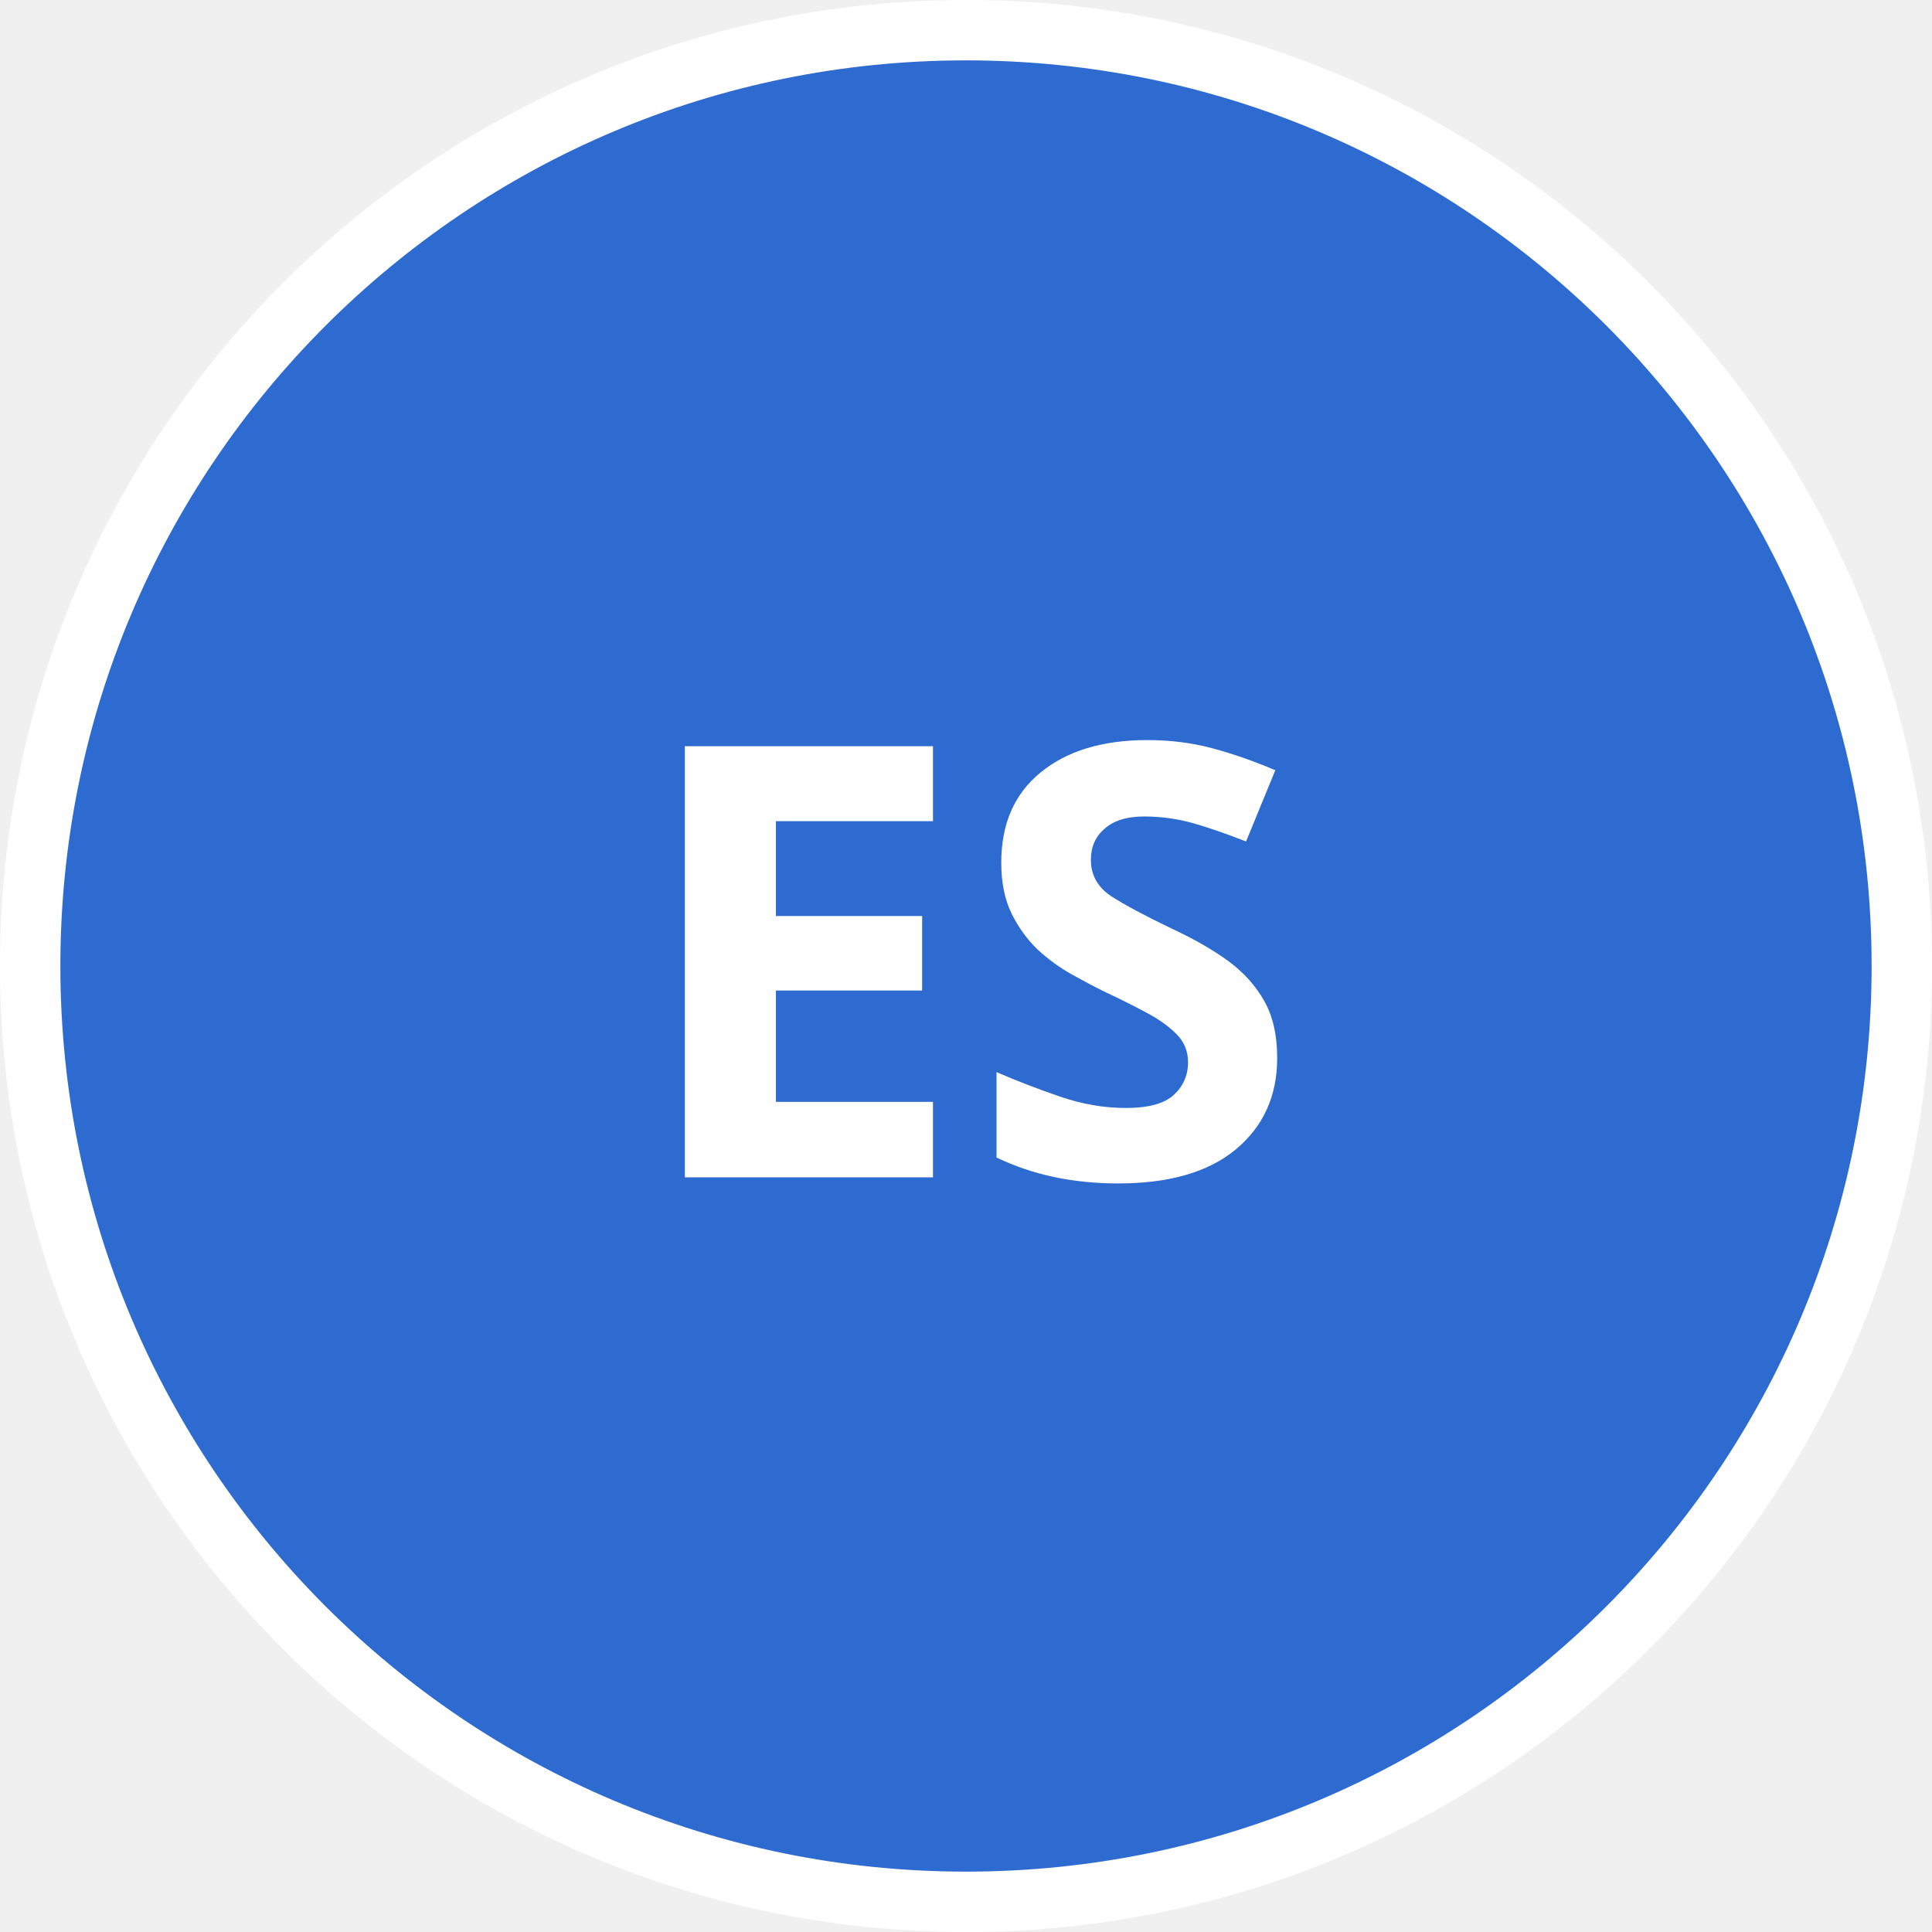
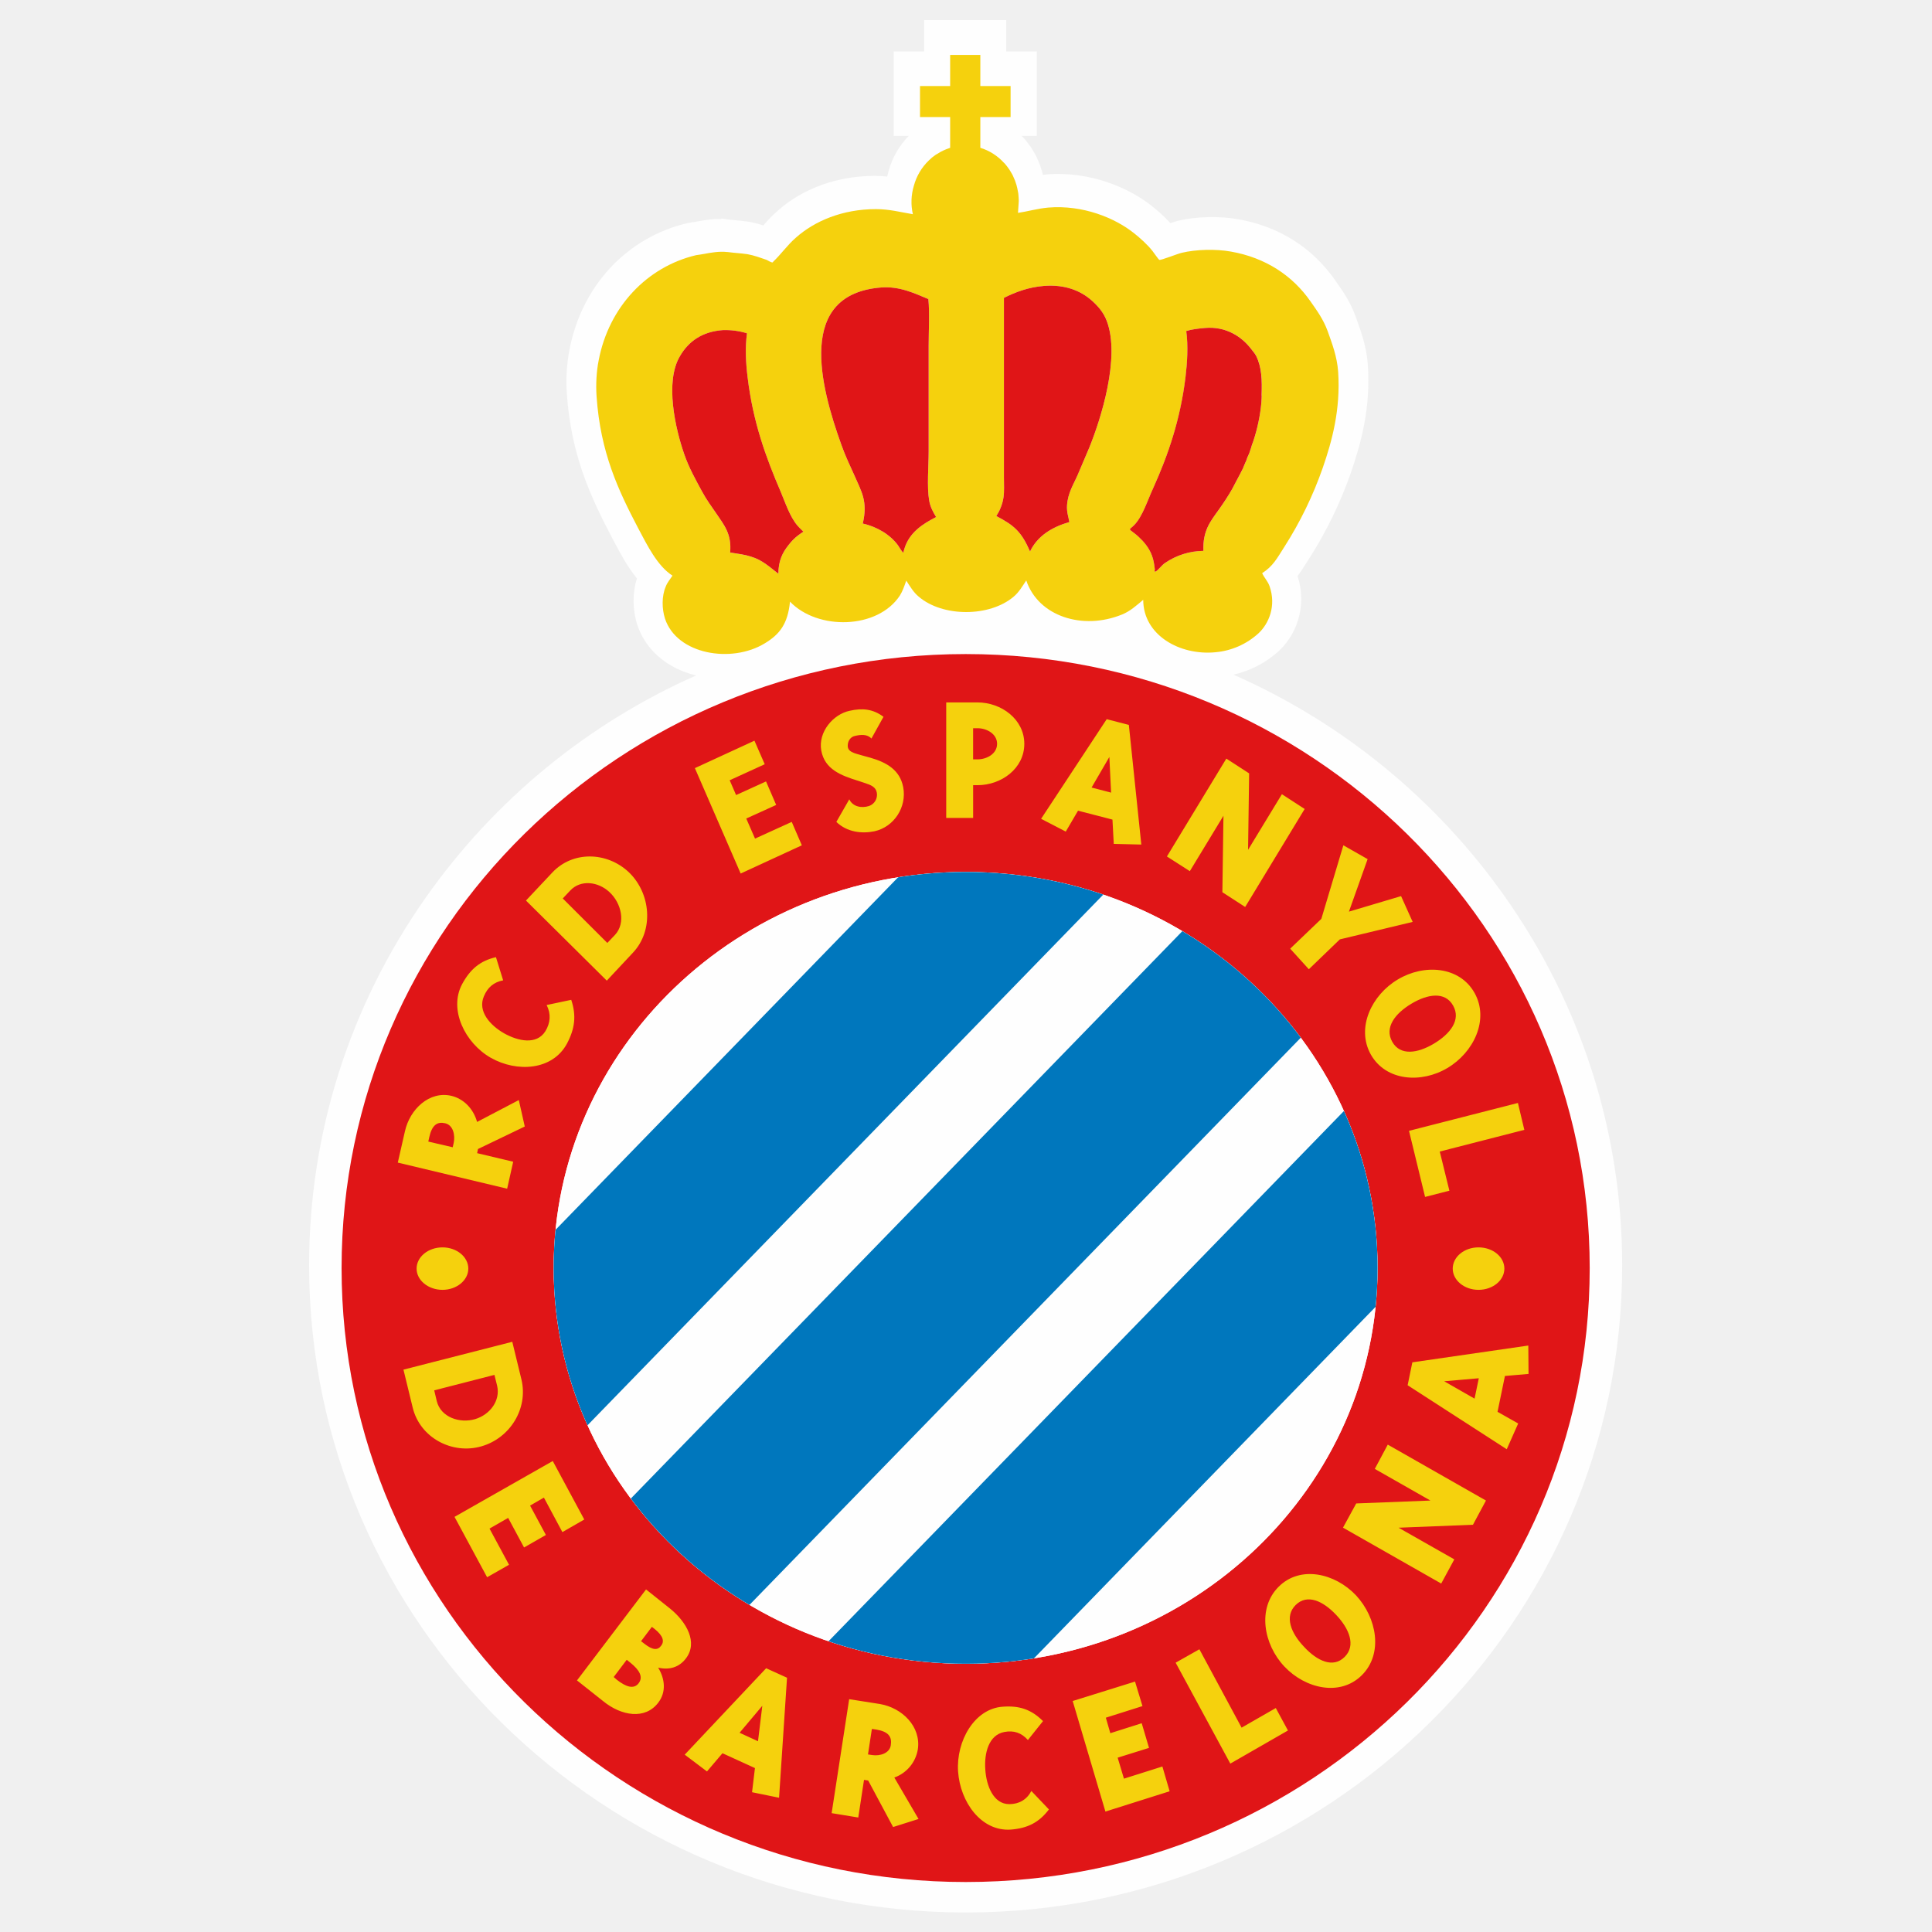
- <svg xmlns="http://www.w3.org/2000/svg" viewBox="0 0 64 64" role="img" aria-label="Espanyol">
-   <circle cx="32" cy="32" r="31" fill="#2e6bd0" stroke="#ffffff" stroke-width="2" />
-   <text x="32" y="39" text-anchor="middle" font-family="Verdana, sans-serif" font-size="20" font-weight="700" fill="#ffffff">ES</text>
+ <svg xmlns="http://www.w3.org/2000/svg" width="100" height="100" enable-background="new -16 -1 100 100" viewBox="-16 -1 100 100">
+   <path fill="none" d="M0 .038h67.963V97.99H0z" data-source="https://football-logos.cc" />
+   <path fill="#FEFEFE" d="M61.865 45.373A33.9 33.9 0 0 0 47.84 33.92a5.15 5.15 0 0 0 2.36-1.233c1.04-.976 1.415-2.493.96-3.876.175-.223.314-.445.449-.66l.147-.23a21.3 21.3 0 0 0 2.164-4.448c.543-1.583 1.026-3.356.879-5.594-.069-.917-.325-1.634-.55-2.267l-.086-.245c-.279-.755-.643-1.272-.995-1.773l-.069-.1c-1.187-1.695-2.925-2.784-5.023-3.148-.953-.17-2.16-.141-3.068.074a4 4 0 0 0-.43.13 8 8 0 0 0-.989-.91c-1.136-.9-3.153-1.796-5.416-1.612q-.098.01-.194.022a4 4 0 0 0-.098-.35 3 3 0 0 0-.154-.403 5 5 0 0 0-.092-.205l-.093-.17a5 5 0 0 0-.13-.22 2 2 0 0 0-.161-.233 4 4 0 0 0-.237-.296l-.114-.119-.02-.02h.785v-4.37h-1.583V.039h-4.247v1.626h-1.579v4.37h.78a4.16 4.16 0 0 0-1.039 1.81 4 4 0 0 0-.077.293 7 7 0 0 0-.64-.034c-1.942 0-3.736.65-5.049 1.824a7 7 0 0 0-.72.74 6 6 0 0 0-.75-.19 12 12 0 0 0-.78-.085l-.192-.02-.076-.01-.378-.055-.003.03c-.506-.018-.976.076-1.317.14-.055.012-.107.018-.196.03l-.238.04c-3.145.742-5.486 3.263-6.108 6.574a8.7 8.7 0 0 0-.134 2.24c.217 3.191 1.23 5.353 2.338 7.469l.123.23c.305.577.677 1.28 1.17 1.877-.24.736-.237 1.616.017 2.404.366 1.112 1.235 1.977 2.445 2.436q.288.11.596.184A33.9 33.9 0 0 0 6.035 45.463C2.087 51.077 0 57.659 0 64.499 0 82.966 15.247 97.99 33.987 97.99c18.733 0 33.976-15.024 33.976-33.491 0-6.879-2.109-13.492-6.098-19.126" />
+   <path fill="#E01517" d="M1.68 64.634c0-17.55 14.462-31.78 32.307-31.78 17.834 0 32.296 14.23 32.296 31.78S51.821 96.413 33.987 96.413c-17.845 0-32.307-14.229-32.307-31.779" />
+   <path fill="#F5D10D" d="M5.563 64.664c0-.609.6-1.1 1.343-1.1.729 0 1.334.49 1.334 1.1 0 .602-.604 1.098-1.334 1.098-.743 0-1.343-.496-1.343-1.098m53.63 0c0-.609.596-1.1 1.334-1.1.744 0 1.339.49 1.339 1.1 0 .602-.595 1.098-1.339 1.098-.738 0-1.334-.496-1.334-1.098M13.567 50.751l-1.273.269c.233.459.201.922-.071 1.364-.454.712-1.41.505-2.13.101-.719-.412-1.378-1.133-1.05-1.909.197-.476.52-.743 1-.833l-.372-1.2c-.821.186-1.335.626-1.75 1.392-.706 1.313.14 3.049 1.485 3.818 1.348.762 3.186.655 3.937-.73.409-.769.5-1.444.224-2.272m1.974-5.58c.621.568.864 1.601.291 2.218l-.397.418-2.307-2.303.389-.412c.544-.577 1.448-.457 2.024.079m.984-1.047c-1.133-1.045-2.888-1.084-3.939.04l-1.362 1.448 4.184 4.146 1.35-1.444c1.1-1.165.933-3.096-.233-4.19m31.925 1.821 3.079-5.073-1.178-.764-1.751 2.878.055-3.956-1.18-.765-3.076 5.066 1.187.76 1.74-2.868-.056 3.958zm-6.94-5.919-1.01-.263.92-1.583zm1.564 2.688-.645-6.192-1.146-.298-3.396 5.157 1.277.662.635-1.082 1.782.461.067 1.257zM35.609 37.5c0 .512-.526.805-1.016.805h-.225v-1.613h.225c.49 0 1.016.3 1.016.808m1.409.001c0-1.272-1.189-2.144-2.424-2.144h-1.618v5.979h1.393v-1.695h.225c1.235 0 2.424-.862 2.424-2.14m-6.268 2.244c-.168-.888-.854-1.283-1.704-1.527l-.407-.112c-.427-.123-.787-.187-.759-.542.009-.226.154-.424.357-.468.319-.08.652-.103.868.131l.624-1.125c-.541-.406-1.09-.463-1.762-.31-.845.184-1.63 1.096-1.458 2.058.18.97 1.012 1.288 1.932 1.572l.342.113c.286.096.551.194.602.5a.615.615 0 0 1-.403.683c-.392.127-.849.033-1.023-.346l-.67 1.17c.563.542 1.333.616 1.97.485 1.01-.221 1.686-1.243 1.491-2.282m-5.247 3.008-.523-1.212-1.9.865-.454-1.039 1.549-.703-.525-1.217-1.55.705-.332-.766 1.814-.829-.532-1.219-3.083 1.42 2.37 5.456zm31.617 3.965-.601-1.335-2.699.803.968-2.718-1.256-.715-1.14 3.807-1.612 1.543.966 1.065 1.604-1.546zm1.097 6.302c-.831.496-1.738.645-2.156-.099-.416-.746.159-1.472 1-1.973.836-.5 1.737-.642 2.152.102.422.742-.159 1.47-.996 1.97m.702 1.259c1.353-.801 2.179-2.496 1.404-3.885-.782-1.392-2.624-1.508-3.974-.696-1.345.797-2.17 2.495-1.396 3.883.786 1.387 2.624 1.502 3.966.698m-1.157 6.674 1.258-.323-.498-2.026 4.377-1.123-.332-1.392-5.637 1.443zM8.592 72.454c-.802.233-1.773-.097-1.983-.925l-.134-.565 3.117-.8.139.561c.183.781-.384 1.504-1.139 1.729m.342 1.403c1.46-.426 2.414-1.939 2.057-3.451l-.475-1.955-5.633 1.441.474 1.948c.372 1.581 2.058 2.467 3.577 2.017m.279 6.781 1.134-.646-1.01-1.873.965-.553.823 1.531 1.13-.647-.818-1.521.715-.414.957 1.786 1.133-.651-1.631-3.028-5.085 2.89zm7.842 5.488c-.25.323-.65.19-1.122-.177l-.168-.146.674-.892.177.14c.498.398.684.753.439 1.075m1.164-1.942c-.18.245-.441.23-.871-.108l-.167-.128.56-.743.155.12c.432.351.5.634.323.859m-.144 2.94c.412-.542.35-1.219-.01-1.808.562.133 1.083-.004 1.44-.479.626-.82.046-1.873-.826-2.58l-1.24-.988-3.574 4.709 1.353 1.072c.94.768 2.177.977 2.857.074m5.159 2.002-.953-.438 1.176-1.397zm1.09 2.925.412-6.212-1.08-.491-4.215 4.473 1.152.869.802-.943 1.681.768-.15 1.25zm5.784-2.719c-.061.414-.553.572-.962.51l-.219-.033.201-1.319.221.03c.644.108.826.376.759.812m1.435 3.818-1.253-2.145a1.87 1.87 0 0 0 1.216-1.453c.179-1.182-.81-2.156-1.96-2.352l-1.593-.251-.907 5.899 1.378.226.297-1.948.216.032 1.29 2.409zm6.749-.494-.909-.955c-.234.447-.638.681-1.142.681-.823 0-1.188-.95-1.242-1.793-.062-.84.174-1.792.988-1.942.485-.093.885.041 1.217.416l.782-.979c-.608-.61-1.24-.812-2.096-.744-1.453.104-2.405 1.777-2.3 3.351.108 1.584 1.2 3.115 2.732 3.008.858-.068 1.455-.362 1.97-1.043m6.248-.94-.375-1.282-1.99.629-.325-1.086 1.623-.507-.378-1.276-1.625.516-.232-.803 1.896-.6-.385-1.269-3.227 1.006 1.694 5.722zm8.625-9.124c.671.71 1.03 1.58.433 2.17-.6.602-1.429.203-2.093-.515-.684-.712-1.039-1.578-.442-2.172.604-.596 1.427-.203 2.102.517m1.019-1.02c-1.086-1.146-2.883-1.561-4.002-.442-1.113 1.11-.787 2.979.297 4.128 1.086 1.15 2.881 1.568 4.006.454 1.124-1.112.781-2.98-.301-4.14m-3.52 6.998-.629-1.162-1.77 1.015-2.185-4.057-1.229.694 2.83 5.224zm9.879-18.232-.22 1.055-1.572-.899zm2.562-1.693-6.002.869-.244 1.186 5.13 3.312.592-1.333-1.069-.604.383-1.855 1.222-.106zm-2.192 8.023-5.082-2.895-.672 1.257 2.879 1.638-3.84.15-.685 1.253 5.084 2.893.678-1.251-2.885-1.639 3.85-.153zM7.044 57.141c.406.094.528.604.438 1.024l-.05.217-1.263-.294.049-.225c.144-.65.427-.817.826-.722m3.809-1.202-2.16 1.132c-.195-.702-.709-1.202-1.33-1.351-1.133-.265-2.148.685-2.404 1.836l-.369 1.62 5.66 1.351.313-1.396-1.867-.444.045-.215 2.421-1.164-.309-1.371z" />
+   <path fill="#FEFEFE" d="M12.658 64.627c0-11.316 9.553-20.495 21.33-20.495 11.768 0 21.314 9.181 21.314 20.495s-9.547 20.489-21.315 20.489c-11.776 0-21.33-9.175-21.329-20.489" data-source="https://football-logos.cc" />
+   <g transform="translate(12.657 44.102)">
+     <path fill="#FEFEFE" d="M0 20.525C0 9.209 9.554.03 21.33.03c11.77 0 21.316 9.181 21.316 20.495S33.099 41.014 21.33 41.014C9.553 41.014 0 31.839 0 20.525" />
+     <defs>
+       <filter id="a" width="57.386" height="64.107" x="-6.324" y="-12.587" filterUnits="userSpaceOnUse">
+         <feColorMatrix values="1 0 0 0 0 0 1 0 0 0 0 0 1 0 0 0 0 0 1 0" />
+       </filter>
+     </defs>
+     <mask id="b" width="57.386" height="64.107" x="-6.324" y="-12.587" maskUnits="userSpaceOnUse">
+       <g filter="url(#a)">
+         <path fill="#FFF" d="M0 20.525C0 9.209 9.554.03 21.33.03c11.77 0 21.316 9.181 21.316 20.495S33.099 41.014 21.33 41.014C9.553 41.014 0 31.839 0 20.525" />
+       </g>
+     </mask>
+     <g mask="url(#b)">
+       <path fill="#0077BD" d="m45.32 7.86 5.742 5.913L14.378 51.52l-5.745-5.915zm-8.538-9.128L42.52 4.65 5.836 42.391l-5.74-5.918zm-6.425-11.319 5.74 5.919-36.679 37.74-5.742-5.91z" />
+     </g>
+   </g>
+   <path fill="#F5D10D" d="M49.29 19.834a9.2 9.2 0 0 1-.416 1.998c-.017.058-.044.109-.063.166-.02.081-.05.144-.062.206-.038.097-.055.165-.083.245-.028.085-.07.155-.103.233a1.6 1.6 0 0 1-.106.272c-.04.097-.084.189-.123.296-.052.1-.11.211-.163.317-.059.117-.123.228-.181.341q-.106.196-.21.397c-.211.376-.461.752-.711 1.101-.409.573-.822 1.06-.779 2.106a3.56 3.56 0 0 0-1.994.632c-.166.116-.3.314-.458.427-.005.01-.044.018-.063.016 0 0-.008-.056-.012-.066 0 0 .021-.04.012-.055a5 5 0 0 0-.056-.384 2.26 2.26 0 0 0-.573-1.09c-.142-.143-.276-.28-.441-.4-.328-.253-.253-.152 0-.413.441-.446.695-1.295.99-1.925.76-1.68 1.399-3.523 1.669-5.728.085-.727.147-1.607.038-2.393.285-.09.625-.128.976-.159 1.088-.092 1.894.455 2.372 1.072.082.117.201.232.271.378.289.583.31 1.237.28 2.024.015.001-.011.329-.011.386m-8.906 2.327c-.198.475-.403.949-.604 1.42-.206.48-.508.919-.551 1.58-.021.339.074.592.121.86-.896.257-1.654.72-2.035 1.523-.449-1.024-.813-1.346-1.746-1.833.164-.25.313-.578.371-.961.048-.313.023-.688.023-1.043v-9.289c.596-.298 1.271-.555 2.07-.618 1.09-.087 1.904.25 2.47.75.323.29.606.6.782 1.058.724 1.893-.325 5.136-.901 6.553m-9.569 5.226c-.024.072-.04.138-.06.227-.118-.117-.18-.254-.28-.394-.395-.542-1.084-.962-1.82-1.12.275-1.147-.071-1.663-.423-2.475-.234-.515-.489-1.05-.68-1.594-1.118-3.097-2.319-7.792 2.035-8.149.983-.082 1.778.315 2.465.598.071.752.015 1.624.015 2.405v5.467c0 .79-.098 1.846.028 2.563.061.337.211.602.358.847-.697.357-1.381.797-1.638 1.625m-5.495-.682a2.5 2.5 0 0 0-.51.515c-.3.37-.521.797-.521 1.478-.439-.334-.834-.72-1.422-.888-.324-.106-.646-.142-1.077-.212.096-.966-.342-1.46-.69-1.982-.256-.377-.54-.764-.756-1.166-.334-.616-.694-1.252-.931-1.95-.45-1.292-1.017-3.742-.213-5.074.44-.757 1.15-1.261 2.207-1.338.425-.016.85.041 1.257.166-.102.74-.058 1.547.03 2.257.275 2.321.946 4.162 1.713 5.939.249.595.478 1.295.865 1.753.098.108.21.229.313.318-.101.06-.174.119-.265.184m27.943-8.46c-.06-.82-.323-1.478-.545-2.11-.23-.622-.555-1.06-.892-1.543-.92-1.317-2.311-2.256-4.123-2.572-.79-.14-1.805-.11-2.533.064-.186.037-1.08.396-1.162.367-.038-.01-.314-.41-.359-.464-.25-.32-.655-.685-.965-.927-.983-.78-2.631-1.464-4.431-1.316-.563.052-1.054.2-1.562.275.01-.185.029-.378.039-.584V9.34c0-.069-.01-.139-.013-.208-.006-.025-.006-.045-.006-.07-.002-.023-.002-.048-.01-.08 0-.025-.011-.043-.013-.066a3 3 0 0 0-.078-.351.4.4 0 0 0-.024-.07 1.7 1.7 0 0 0-.114-.297 2 2 0 0 0-.059-.135c-.052-.09-.105-.188-.163-.277a1 1 0 0 0-.068-.096 3 3 0 0 0-.17-.217c-.021-.016-.033-.038-.057-.056a2.74 2.74 0 0 0-1.213-.767V5.059h1.566V3.452h-1.566V1.843H33.18v1.61h-1.56v1.606h1.56v1.59l-.045.019c-.222.073-.43.17-.625.3-.03.015-.06.028-.087.05q-.174.114-.343.283c-.373.358-.642.81-.777 1.308-.146.48-.165.99-.053 1.479-.613-.101-1.207-.264-1.916-.264-1.723 0-3.176.616-4.145 1.483-.426.37-.761.851-1.17 1.24l-.018.034c-.08.022-.25-.1-.32-.13-.313-.109-.653-.233-.987-.293-.357-.054-.688-.064-1.029-.113h-.025c-.415-.047-.854.033-1.195.097-.147.03-.277.043-.413.065-2.53.597-4.522 2.669-5.047 5.458-.107.532-.15 1.202-.107 1.843.198 2.915 1.124 4.866 2.157 6.838.462.868.988 1.949 1.773 2.449-.122.187-.272.354-.353.575-.208.487-.197 1.146-.035 1.65.614 1.862 3.447 2.332 5.17 1.276.768-.464 1.188-1.008 1.3-2.155 1.433 1.498 4.543 1.436 5.69-.32.139-.22.228-.485.328-.768.196.298.377.612.644.829 1.243 1.065 3.668 1.063 4.917 0 .271-.228.45-.539.65-.839.626 1.864 2.926 2.595 4.96 1.763.423-.17.76-.481 1.094-.76 0 1.825 1.888 2.898 3.75 2.713a3.8 3.8 0 0 0 2.216-.979c.545-.51.924-1.426.576-2.43-.089-.264-.275-.44-.386-.682.569-.367.771-.773 1.139-1.347a19.6 19.6 0 0 0 1.997-4.105c.474-1.375.928-2.993.798-4.971" />
+   <path fill="#E01517" d="M21.407 16.087c-1.057.077-1.767.581-2.207 1.338-.804 1.332-.237 3.782.213 5.074.237.698.597 1.334.93 1.95.216.402.5.79.758 1.166.347.522.785 1.016.69 1.982.43.07.752.106 1.076.212.588.169.983.554 1.422.888 0-.68.221-1.106.52-1.478.151-.2.313-.366.51-.515.092-.064.165-.124.266-.185a4 4 0 0 1-.313-.318c-.387-.458-.616-1.158-.865-1.753-.766-1.777-1.438-3.618-1.713-5.94-.088-.71-.132-1.515-.03-2.256a3.8 3.8 0 0 0-1.257-.165M38.033 13.8c-.799.063-1.475.32-2.07.618v9.289c0 .355.024.73-.023 1.043-.058.383-.207.71-.371.961.933.487 1.298.81 1.746 1.833.381-.804 1.14-1.266 2.035-1.523-.047-.268-.143-.521-.121-.86.043-.661.345-1.1.551-1.58.201-.471.406-.945.604-1.42.576-1.417 1.625-4.66.9-6.553-.175-.459-.458-.768-.781-1.058-.565-.5-1.38-.837-2.47-.75m-8.446.082c-4.354.357-3.153 5.052-2.035 8.149.191.544.446 1.079.68 1.594.352.812.698 1.328.424 2.474.735.16 1.424.579 1.82 1.121.099.139.16.276.28.394a2 2 0 0 1 .06-.227c.256-.828.94-1.268 1.637-1.625-.147-.245-.299-.51-.358-.847-.126-.717-.028-1.772-.028-2.563v-5.467c0-.78.056-1.653-.015-2.405-.687-.283-1.482-.68-2.465-.598m16.789 2.093c-.351.031-.69.069-.976.16.109.785.047 1.665-.039 2.392-.27 2.205-.908 4.048-1.668 5.728-.295.63-.549 1.479-.99 1.925-.253.26-.328.16 0 .412.165.12.3.258.441.402.266.294.475.618.573 1.089.022.115.044.271.056.384.008.016-.012.065-.012.065l.012.056c.02.002.059-.006.063-.016.158-.113.292-.312.458-.427a3.57 3.57 0 0 1 1.995-.632c-.044-1.047.37-1.534.778-2.107.25-.35.5-.725.712-1.1q.103-.202.209-.398c.058-.113.122-.224.181-.341.053-.106.11-.218.163-.317.04-.107.083-.2.123-.296a1.5 1.5 0 0 0 .106-.273c.032-.077.074-.147.103-.232.03-.08.045-.148.083-.245.013-.062.043-.125.062-.206.021-.057.047-.108.063-.166a9 9 0 0 0 .417-1.998c0-.057.025-.385.01-.385.028-.787.008-1.441-.279-2.024-.072-.146-.19-.26-.273-.378-.477-.617-1.283-1.164-2.371-1.072" data-source="https://football-logos.cc" />
</svg>
